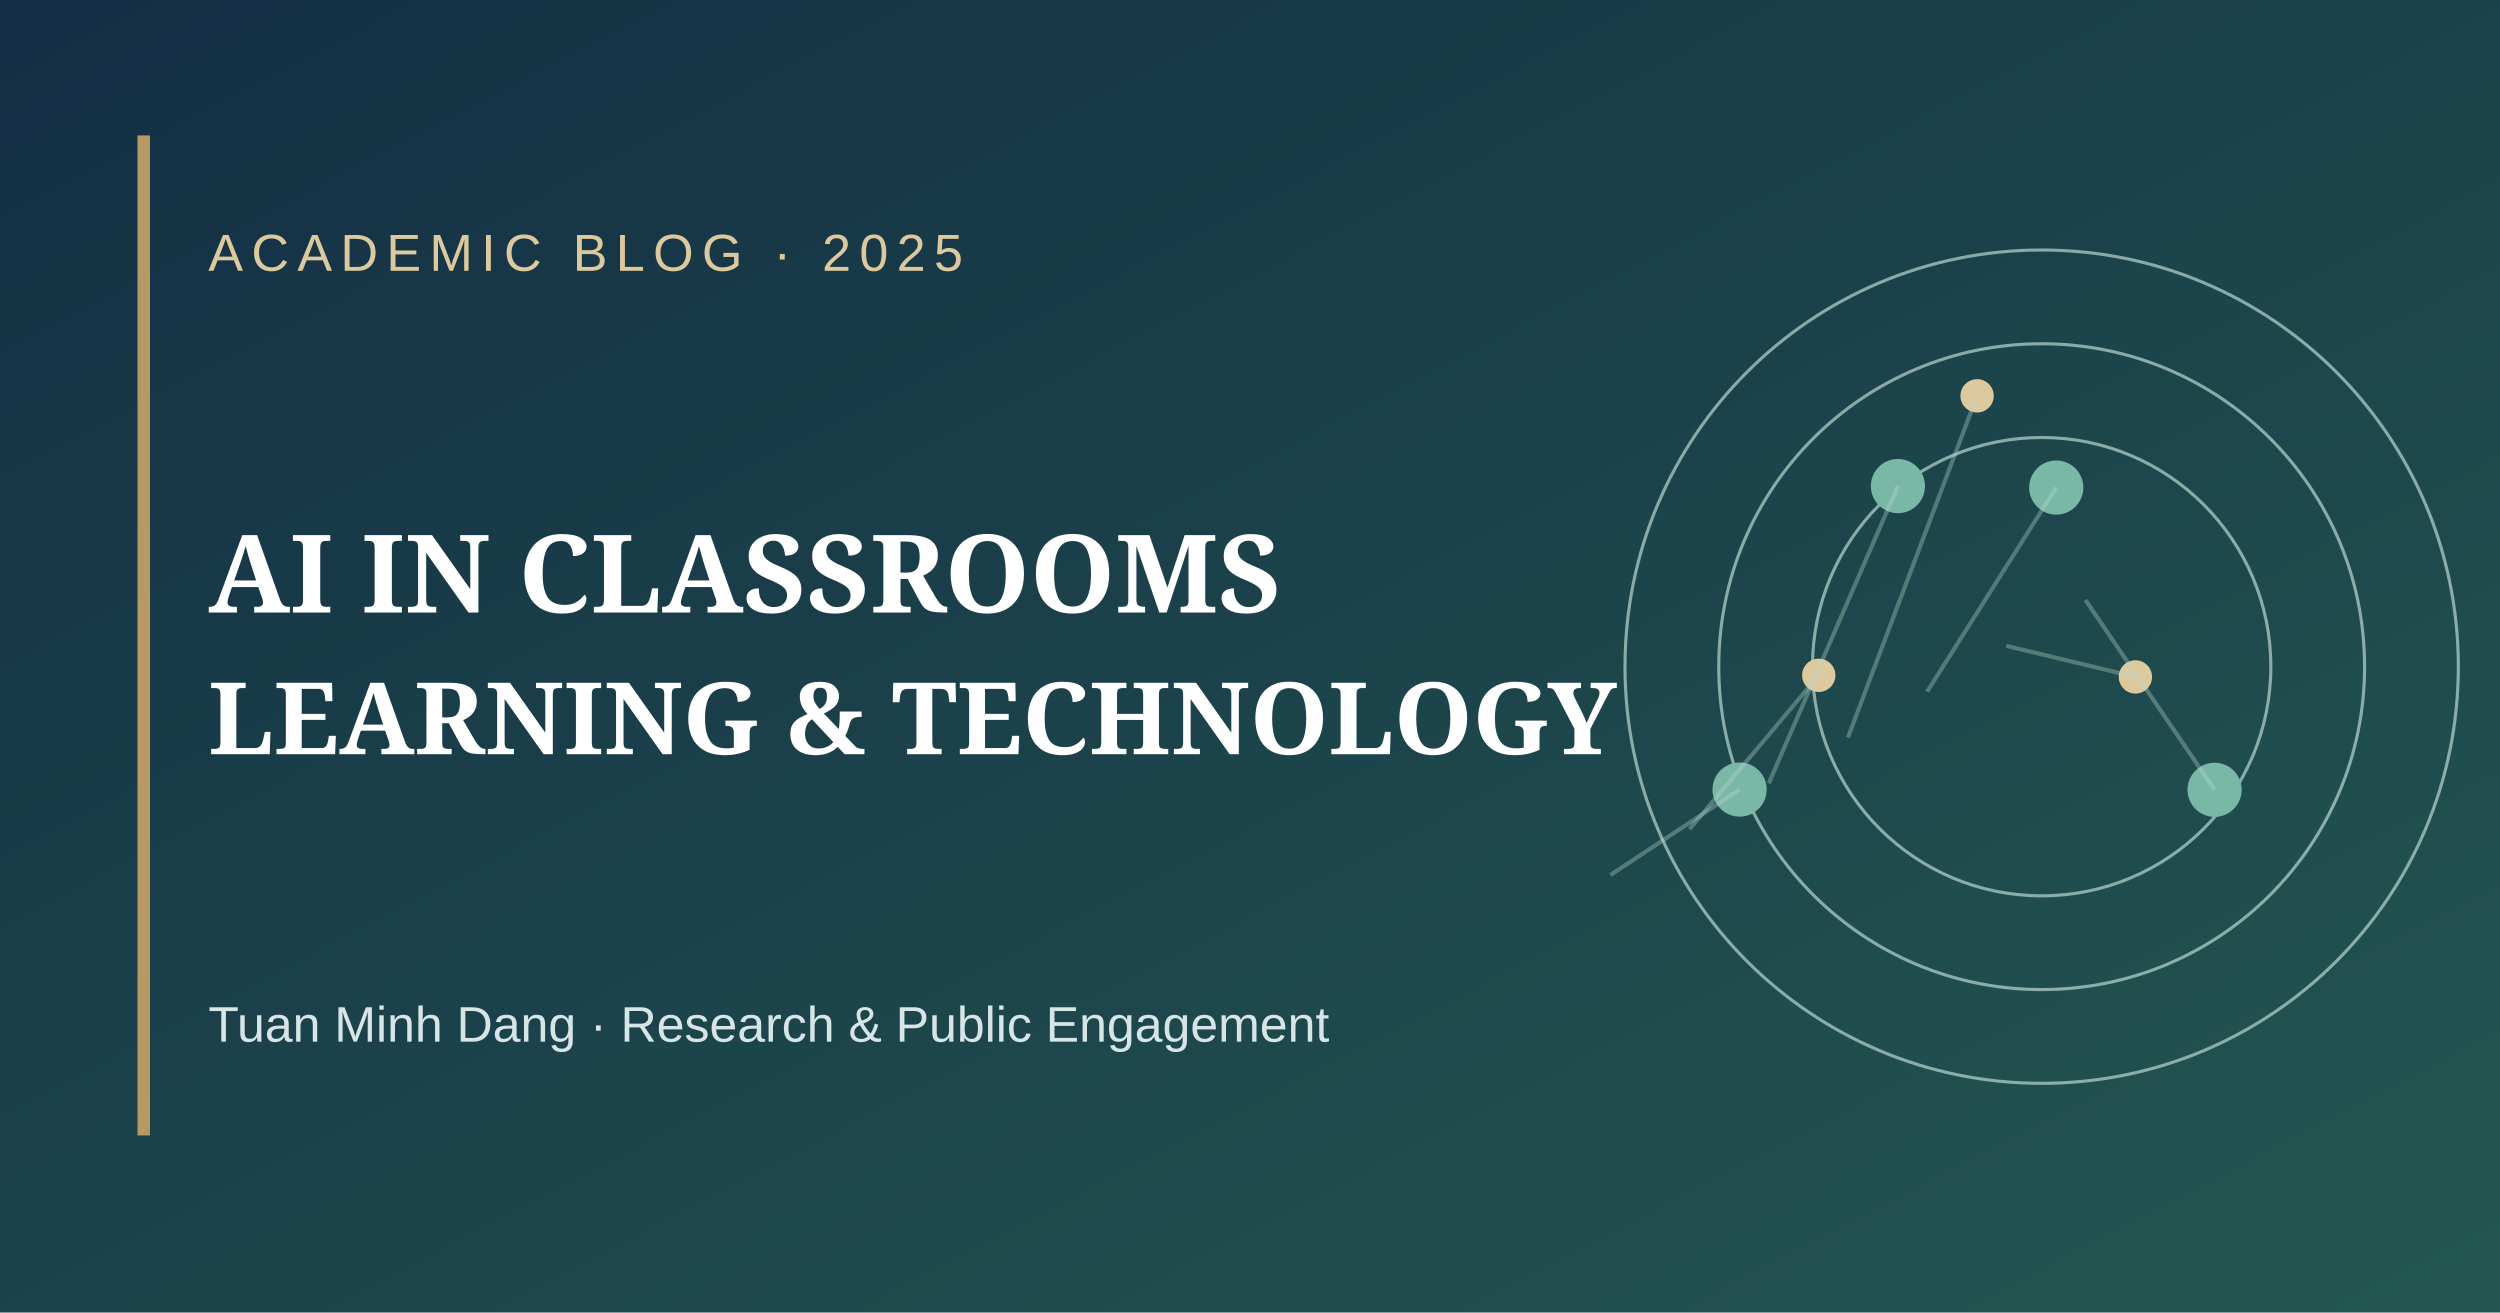
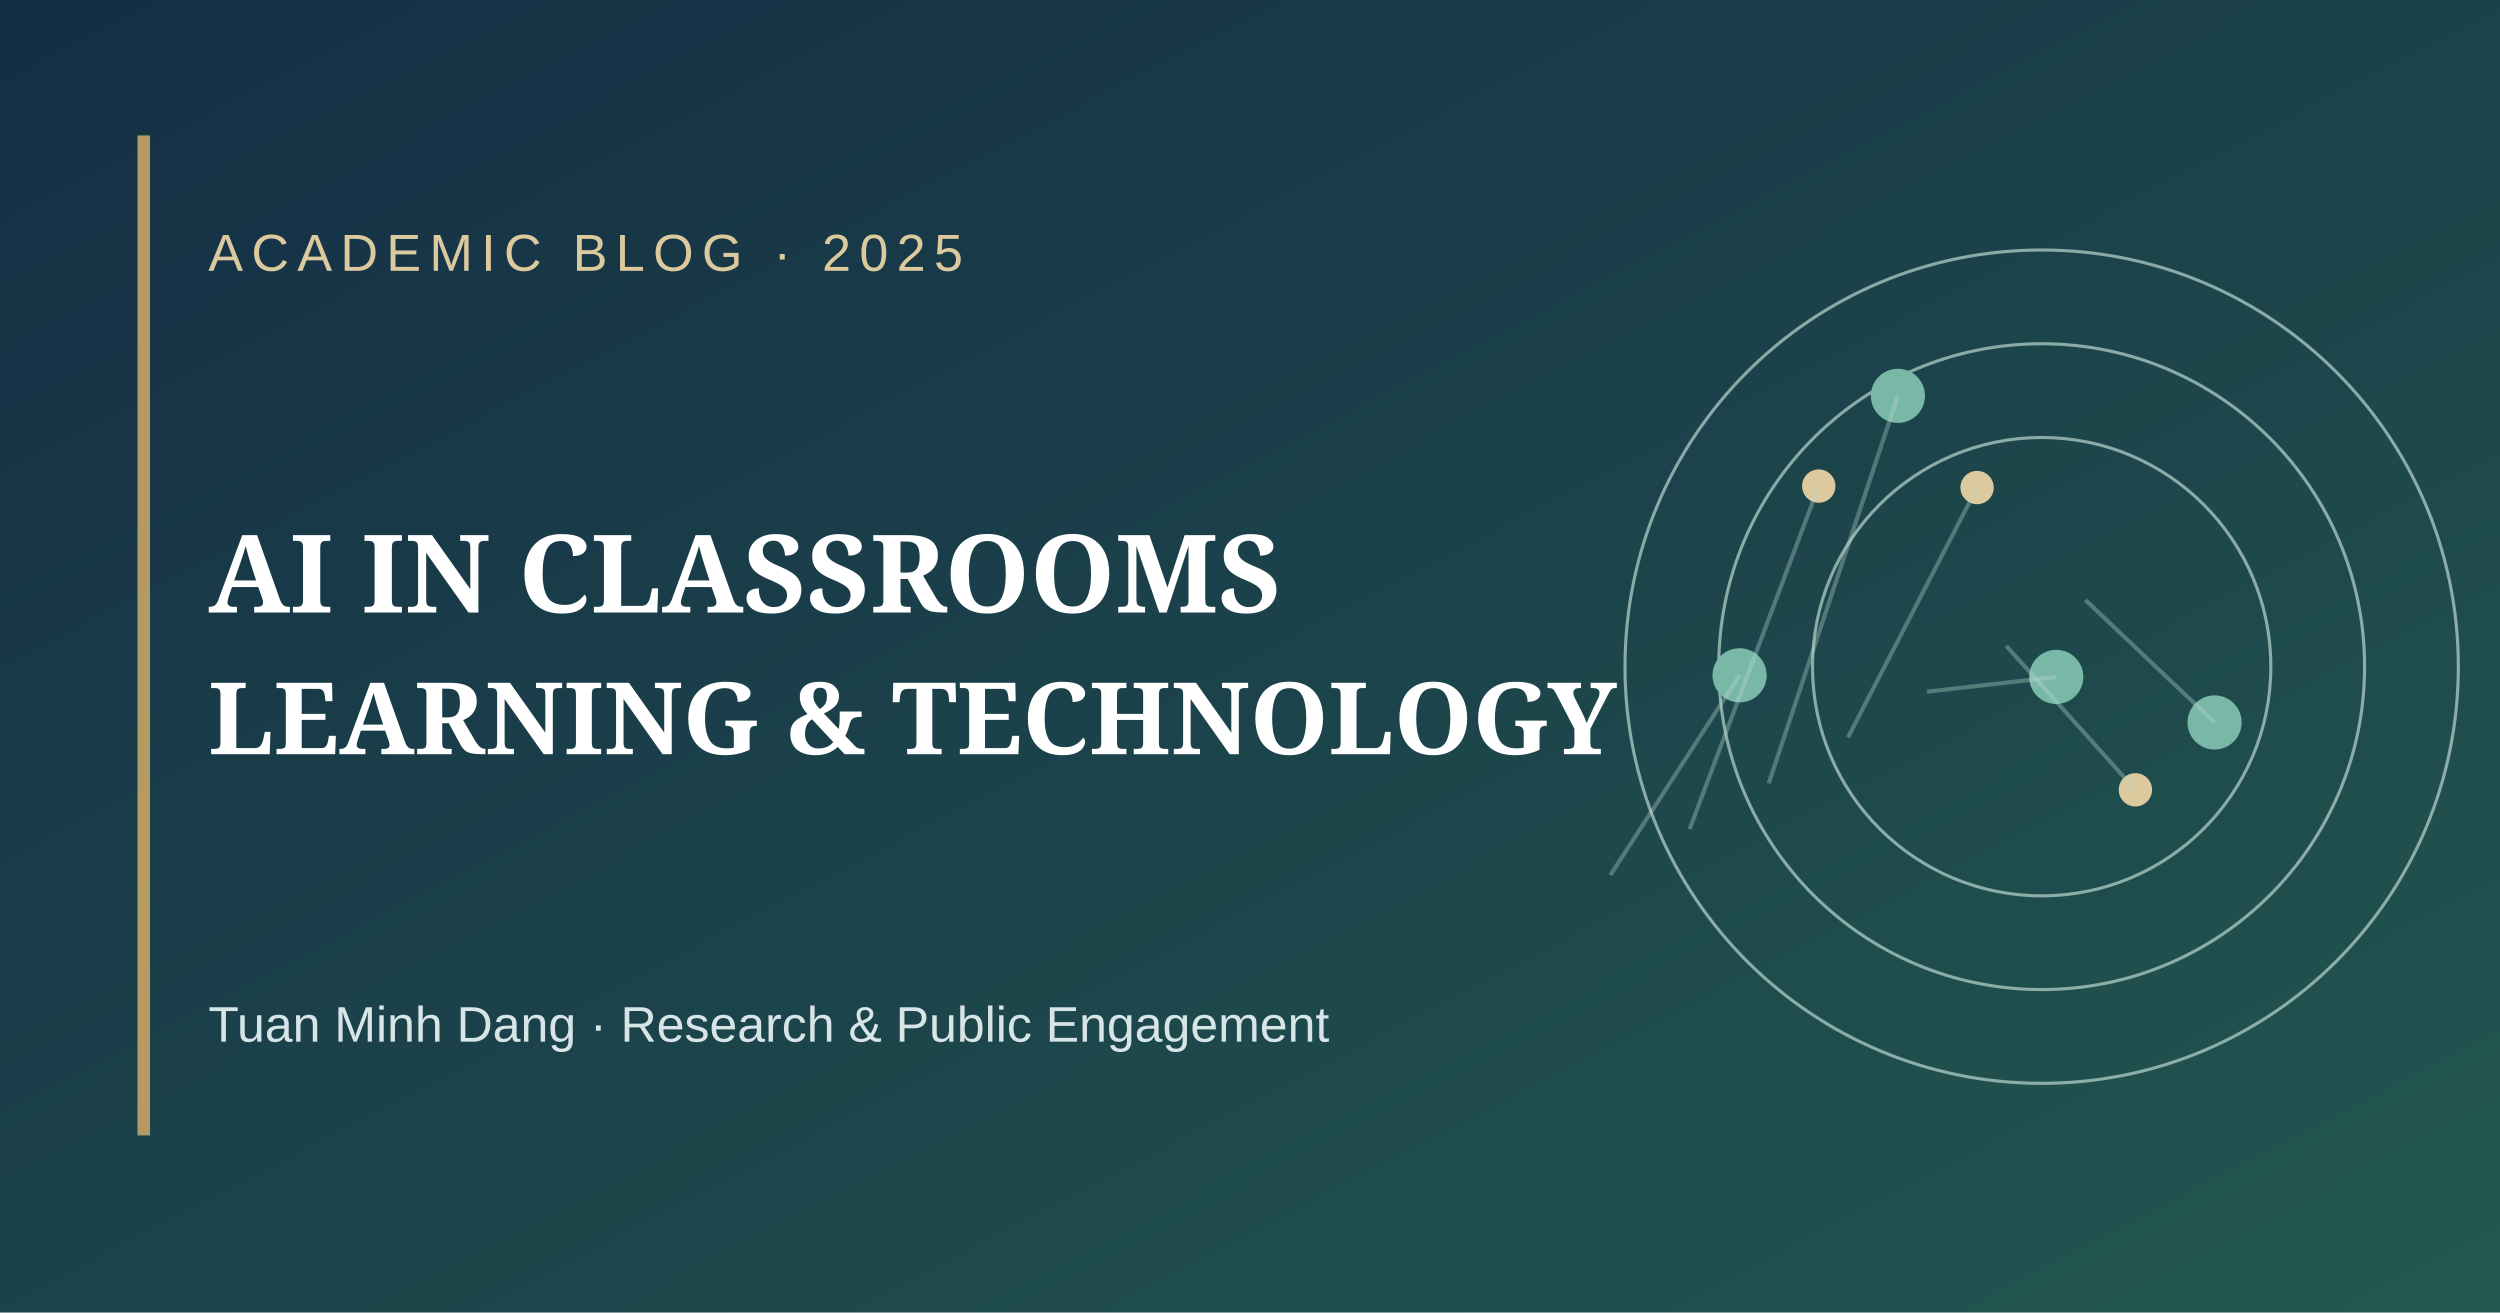
<svg xmlns="http://www.w3.org/2000/svg" width="1200" height="630" viewBox="0 0 1200 630">
  <defs>
    <linearGradient id="g" x2="1" y2="1">
      <stop stop-color="#142e45" />
      <stop offset="1" stop-color="#235750" />
    </linearGradient>
  </defs>
  <rect width="1200" height="630" fill="url(#g)" />
  <rect x="66" y="65" width="6" height="480" fill="#b69a65" />
  <g opacity=".7" fill="none" stroke="#b9d6ce" stroke-width="1.5">
    <circle cx="980" cy="320" r="155" />
    <circle cx="980" cy="320" r="200" />
    <circle cx="980" cy="320" r="110" />
  </g>
-   <circle cx="835" cy="378.989" r="13" fill="#79b8a7" />
-   <path d="M835 378.989 L773 420" stroke="#b9d6ce" stroke-opacity=".35" stroke-width="2" />
-   <circle cx="873" cy="324.151" r="8" fill="#dcca9e" />
-   <path d="M873 324.151 L811 398" stroke="#b9d6ce" stroke-opacity=".35" stroke-width="2" />
-   <circle cx="911" cy="233.318" r="13" fill="#79b8a7" />
-   <path d="M911 233.318 L849 376" stroke="#b9d6ce" stroke-opacity=".35" stroke-width="2" />
-   <circle cx="949" cy="190.001" r="8" fill="#dcca9e" />
-   <path d="M949 190.001 L887 354" stroke="#b9d6ce" stroke-opacity=".35" stroke-width="2" />
-   <circle cx="987" cy="234.026" r="13" fill="#79b8a7" />
-   <path d="M987 234.026 L925 332" stroke="#b9d6ce" stroke-opacity=".35" stroke-width="2" />
-   <circle cx="1025" cy="324.916" r="8" fill="#dcca9e" />
-   <path d="M1025 324.916 L963 310" stroke="#b9d6ce" stroke-opacity=".35" stroke-width="2" />
-   <circle cx="1063" cy="379.108" r="13" fill="#79b8a7" />
-   <path d="M1063 379.108 L1001 288" stroke="#b9d6ce" stroke-opacity=".35" stroke-width="2" />
+   <circle cx="835" cy="324.151" r="13" fill="#79b8a7" />
+   <path d="M835 324.151 L773 420" stroke="#b9d6ce" stroke-opacity=".35" stroke-width="2" />
+   <circle cx="873" cy="233.318" r="8" fill="#dcca9e" />
+   <path d="M873 233.318 L811 398" stroke="#b9d6ce" stroke-opacity=".35" stroke-width="2" />
+   <circle cx="911" cy="190.001" r="13" fill="#79b8a7" />
+   <path d="M911 190.001 L849 376" stroke="#b9d6ce" stroke-opacity=".35" stroke-width="2" />
+   <circle cx="949" cy="234.026" r="8" fill="#dcca9e" />
+   <path d="M949 234.026 L887 354" stroke="#b9d6ce" stroke-opacity=".35" stroke-width="2" />
+   <circle cx="987" cy="324.916" r="13" fill="#79b8a7" />
+   <path d="M987 324.916 L925 332" stroke="#b9d6ce" stroke-opacity=".35" stroke-width="2" />
+   <circle cx="1025" cy="379.108" r="8" fill="#dcca9e" />
+   <path d="M1025 379.108 L963 310" stroke="#b9d6ce" stroke-opacity=".35" stroke-width="2" />
+   <circle cx="1063" cy="346.777" r="13" fill="#79b8a7" />
+   <path d="M1063 346.777 L1001 288" stroke="#b9d6ce" stroke-opacity=".35" stroke-width="2" />
  <text x="100" y="130" fill="#dcca9e" font-family="Arial,sans-serif" font-size="25" letter-spacing="4">ACADEMIC BLOG · 2025</text>
  <text x="100" y="294" fill="white" font-family="Georgia,serif" font-size="52" font-weight="bold">AI IN CLASSROOMS</text>
  <text x="100" y="362" fill="white" font-family="Georgia,serif" font-size="48" font-weight="bold">LEARNING &amp; TECHNOLOGY</text>
  <text x="100" y="500" fill="#d7e5e7" font-family="Arial,sans-serif" font-size="24">Tuan Minh Dang · Research &amp; Public Engagement</text>
</svg>
